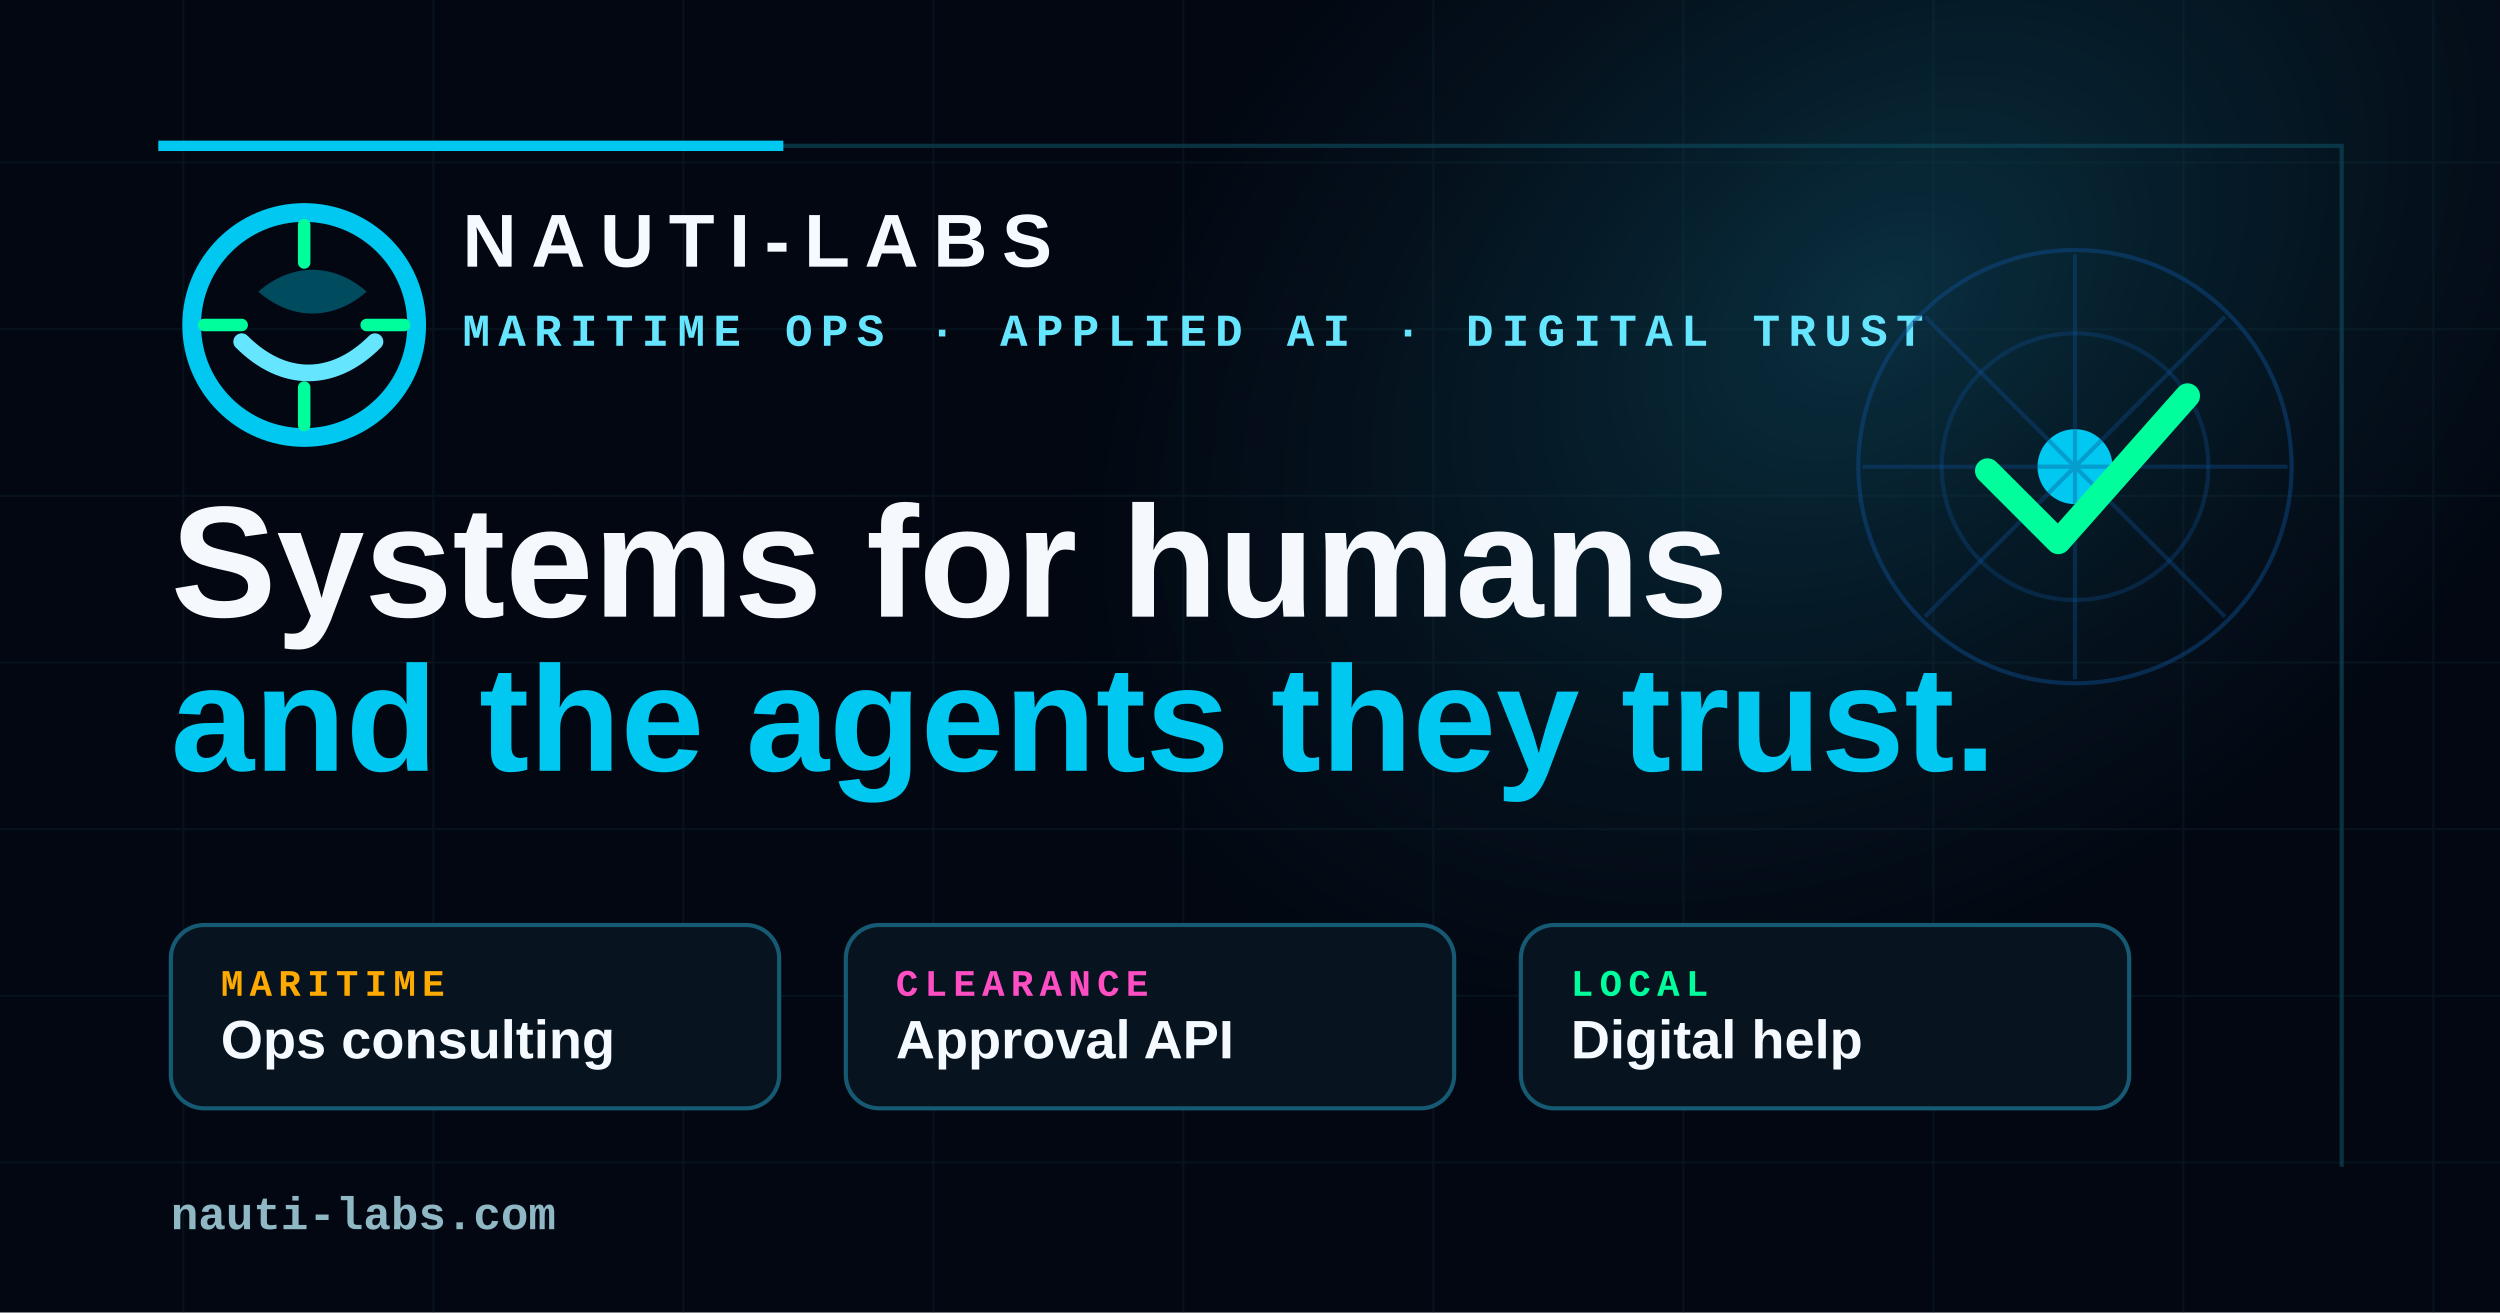
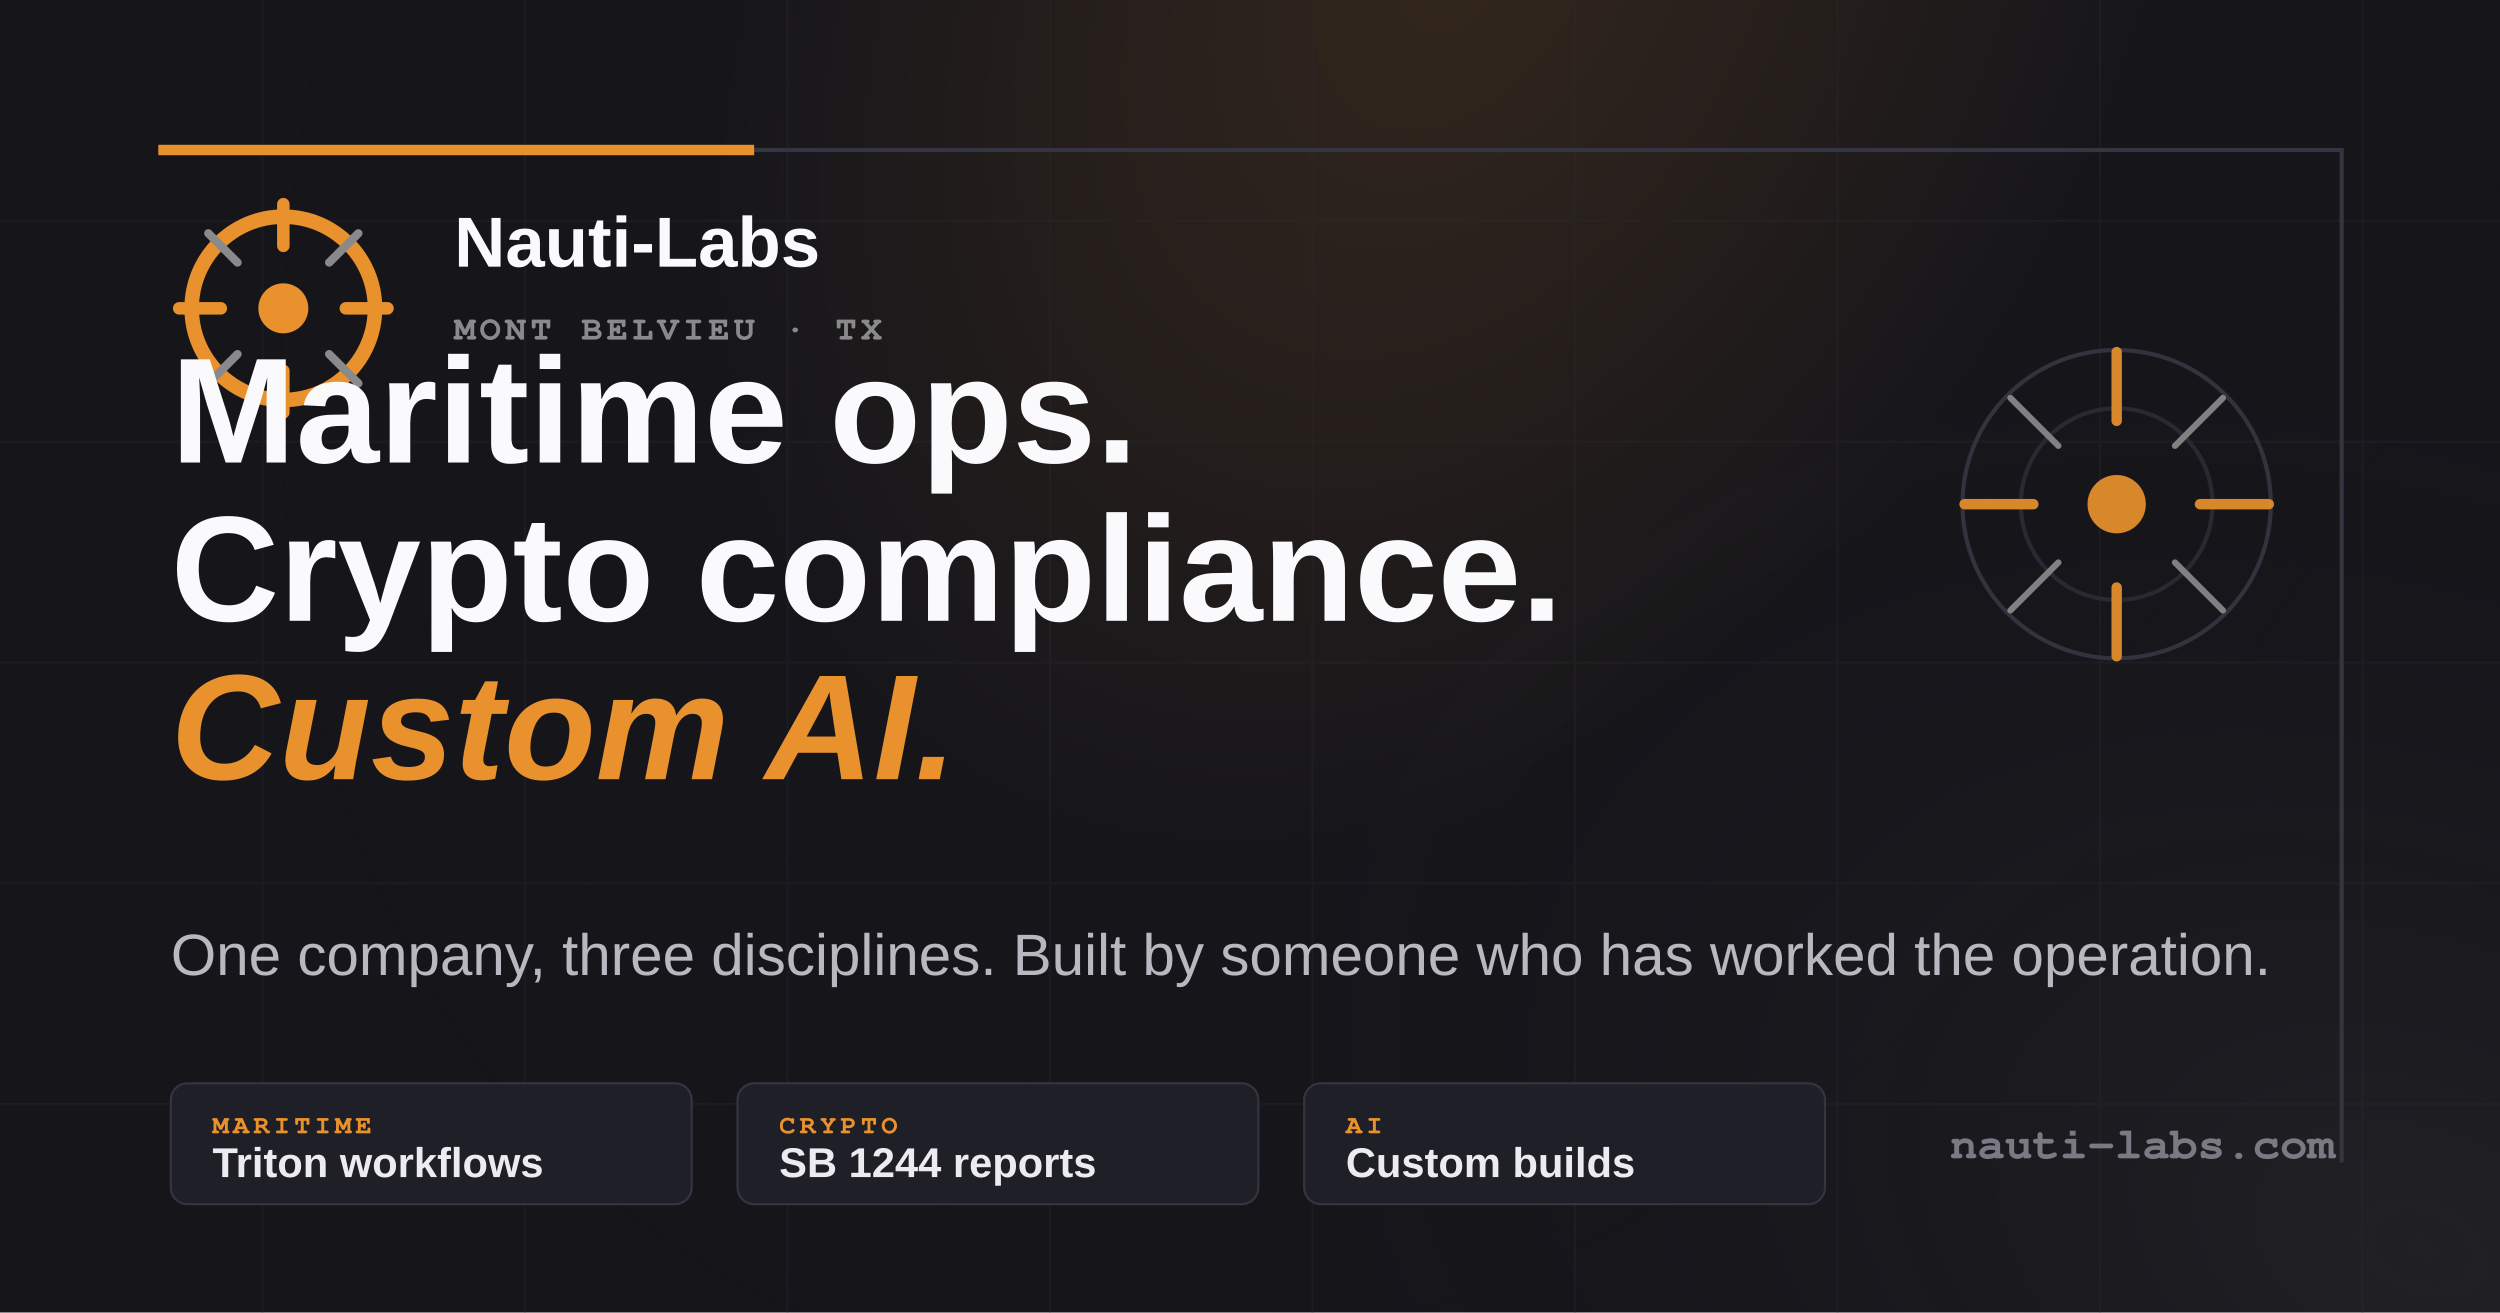
<svg xmlns="http://www.w3.org/2000/svg" width="1200" height="630" viewBox="0 0 1200 630" fill="none">
-   <rect width="1200" height="630" fill="#020711" />
-   <rect width="1200" height="630" fill="url(#bgGlow)" />
-   <g opacity="0.22">
-     <path d="M0 78H1200M0 158H1200M0 238H1200M0 318H1200M0 398H1200M0 478H1200M0 558H1200" stroke="#123A46" />
-     <path d="M88 0V630M208 0V630M328 0V630M448 0V630M568 0V630M688 0V630M808 0V630M928 0V630M1048 0V630M1168 0V630" stroke="#123A46" />
+   <rect width="1200" height="630" fill="#15151A" />
+   <rect width="1200" height="630" fill="url(#amberGlow)" />
+   <rect width="1200" height="630" fill="url(#steelGlow)" />
+   <g opacity="0.32">
+     <path d="M0 106H1200M0 212H1200M0 318H1200M0 424H1200M0 530H1200" stroke="#2A2A33" />
+     <path d="M126 0V630M252 0V630M378 0V630M504 0V630M630 0V630M756 0V630M882 0V630M1008 0V630M1134 0V630" stroke="#2A2A33" />
  </g>
-   <g transform="translate(76 70)">
-     <path d="M0 0H1048V490" stroke="#0C4555" stroke-width="2" opacity="0.7" />
-     <path d="M0 0H300" stroke="#00C8F0" stroke-width="5" />
+   <g transform="translate(76 72)">
+     <path d="M0 0H1048V486" stroke="#353541" stroke-width="2" />
+     <path d="M0 0H286" stroke="#E8912D" stroke-width="5" />
  </g>
-   <g transform="translate(82 92)">
-     <circle cx="64" cy="64" r="54" stroke="#00C8F0" stroke-width="9" />
-     <path d="M42 48C58 34 78 34 94 48C78 62 58 62 42 48Z" fill="#00C8F0" opacity="0.35" />
-     <path d="M34 72C54 92 78 92 98 72" stroke="#66E5FF" stroke-width="8" stroke-linecap="round" />
-     <path d="M64 16V34M64 94V112M16 64H34M94 64H112" stroke="#00FF9C" stroke-width="6" stroke-linecap="round" />
+   <g transform="translate(82 94)">
+     <circle cx="54" cy="54" r="44" stroke="#E8912D" stroke-width="7" />
+     <circle cx="54" cy="54" r="12" fill="#E8912D" />
+     <path d="M54 4V24M54 84V104M4 54H24M84 54H104" stroke="#E8912D" stroke-width="6" stroke-linecap="round" />
+     <path d="M18 18L32 32M76 76L90 90M18 90L32 76M76 32L90 18" stroke="#8A8A8A" stroke-width="4" stroke-linecap="round" />
  </g>
-   <text x="222" y="128" fill="#F4FAFF" font-family="Arial, Helvetica, sans-serif" font-size="36" font-weight="800" letter-spacing="7">NAUTI-LABS</text>
-   <text x="222" y="166" fill="#66E5FF" font-family="Courier New, monospace" font-size="22" font-weight="700" letter-spacing="4">MARITIME OPS · APPLIED AI · DIGITAL TRUST</text>
-   <text x="82" y="296" fill="#F5F8FD" font-family="Arial, Helvetica, sans-serif" font-size="76" font-weight="900">Systems for humans</text>
-   <text x="82" y="370" fill="#00C8F0" font-family="Arial, Helvetica, sans-serif" font-size="72" font-weight="900">and the agents they trust.</text>
-   <g transform="translate(82 444)">
-     <rect width="292" height="88" rx="16" fill="#07131E" stroke="#155A72" stroke-width="2" />
-     <text x="24" y="34" fill="#FFAA00" font-family="Courier New, monospace" font-size="18" font-weight="700" letter-spacing="3">MARITIME</text>
-     <text x="24" y="64" fill="#F4FAFF" font-family="Arial, Helvetica, sans-serif" font-size="26" font-weight="800">Ops consulting</text>
+   <text x="218" y="128" fill="#FAFAFD" font-family="Arial" font-size="34" font-weight="800">Nauti-Labs</text>
+   <text x="218" y="163" fill="#8A8A8A" font-family="Courier" font-size="17" font-weight="700" letter-spacing="2">MONT BELVIEU · TX</text>
+   <g transform="translate(82 222)">
+     <text x="0" y="0" fill="#FAFAFD" font-family="Arial" font-size="72" font-weight="800">Maritime ops.</text>
+     <text x="0" y="76" fill="#FAFAFD" font-family="Arial" font-size="72" font-weight="800">Crypto compliance.</text>
+     <text x="0" y="152" fill="#E8912D" font-family="Arial" font-size="72" font-weight="700" font-style="italic">Custom AI.</text>
  </g>
-   <g transform="translate(406 444)">
-     <rect width="292" height="88" rx="16" fill="#07131E" stroke="#155A72" stroke-width="2" />
-     <text x="24" y="34" fill="#FF4DC4" font-family="Courier New, monospace" font-size="18" font-weight="700" letter-spacing="3">CLEARANCE</text>
-     <text x="24" y="64" fill="#F4FAFF" font-family="Arial, Helvetica, sans-serif" font-size="26" font-weight="800">Approval API</text>
+   <text x="82" y="468" fill="#B8B8C0" font-family="Arial" font-size="28" font-weight="500">One company, three disciplines. Built by someone who has worked the operation.</text>
+   <g transform="translate(82 520)">
+     <rect width="250" height="58" rx="8" fill="#1F1F27" stroke="#353541" />
+     <text x="20" y="24" fill="#E8912D" font-family="Courier" font-size="13" font-weight="700" letter-spacing="2">MARITIME</text>
+     <text x="20" y="45" fill="#ECECF0" font-family="Arial" font-size="20" font-weight="700">Triton workflows</text>
  </g>
-   <g transform="translate(730 444)">
-     <rect width="292" height="88" rx="16" fill="#07131E" stroke="#155A72" stroke-width="2" />
-     <text x="24" y="34" fill="#00FF9C" font-family="Courier New, monospace" font-size="18" font-weight="700" letter-spacing="3">LOCAL</text>
-     <text x="24" y="64" fill="#F4FAFF" font-family="Arial, Helvetica, sans-serif" font-size="26" font-weight="800">Digital help</text>
+   <g transform="translate(354 520)">
+     <rect width="250" height="58" rx="8" fill="#1F1F27" stroke="#353541" />
+     <text x="20" y="24" fill="#E8912D" font-family="Courier" font-size="13" font-weight="700" letter-spacing="2">CRYPTO</text>
+     <text x="20" y="45" fill="#ECECF0" font-family="Arial" font-size="20" font-weight="700">SB 1244 reports</text>
  </g>
-   <g transform="translate(876 104)">
-     <circle cx="120" cy="120" r="104" stroke="#0D4E93" stroke-width="2" opacity="0.45" />
-     <circle cx="120" cy="120" r="64" stroke="#0D4E93" stroke-width="2" opacity="0.32" />
-     <circle cx="120" cy="120" r="18" fill="#00C8F0" />
-     <path d="M120 18V222M18 120H222M48 48L192 192M192 48L48 192" stroke="#0D4E93" stroke-width="2" opacity="0.36" />
-     <path d="M78 122L112 156L174 86" stroke="#00FF9C" stroke-width="12" stroke-linecap="round" stroke-linejoin="round" />
+   <g transform="translate(626 520)">
+     <rect width="250" height="58" rx="8" fill="#1F1F27" stroke="#353541" />
+     <text x="20" y="24" fill="#E8912D" font-family="Courier" font-size="13" font-weight="700" letter-spacing="2">AI</text>
+     <text x="20" y="45" fill="#ECECF0" font-family="Arial" font-size="20" font-weight="700">Custom builds</text>
  </g>
-   <text x="82" y="590" fill="#8FB7C4" font-family="Courier New, monospace" font-size="22" font-weight="700">nauti-labs.com</text>
+   <g transform="translate(936 162)" opacity="0.92">
+     <circle cx="80" cy="80" r="74" stroke="#353541" stroke-width="2" />
+     <circle cx="80" cy="80" r="46" stroke="#2A2A33" stroke-width="2" />
+     <path d="M80 7V40M80 120V153M7 80H40M120 80H153" stroke="#E8912D" stroke-width="5" stroke-linecap="round" />
+     <path d="M29 29L52 52M108 108L131 131M29 131L52 108M108 52L131 29" stroke="#8A8A8A" stroke-width="3" stroke-linecap="round" />
+     <circle cx="80" cy="80" r="14" fill="#E8912D" />
+   </g>
+   <text x="936" y="556" fill="#7A7A85" font-family="Courier" font-size="22" font-weight="700">nauti-labs.com</text>
  <defs>
-     <radialGradient id="bgGlow" cx="0" cy="0" r="1" gradientUnits="userSpaceOnUse" gradientTransform="translate(906 144) rotate(144.561) scale(764.197 527.743)">
-       <stop stop-color="#0A3040" />
-       <stop offset="0.58" stop-color="#020711" stop-opacity="0.55" />
-       <stop offset="1" stop-color="#020711" stop-opacity="0" />
+     <radialGradient id="amberGlow" cx="0" cy="0" r="1" gradientUnits="userSpaceOnUse" gradientTransform="translate(700 -20) rotate(120) scale(760 520)">
+       <stop stop-color="#E8912D" stop-opacity="0.14" />
+       <stop offset="0.62" stop-color="#15151A" stop-opacity="0.16" />
+       <stop offset="1" stop-color="#15151A" stop-opacity="0" />
+     </radialGradient>
+     <radialGradient id="steelGlow" cx="0" cy="0" r="1" gradientUnits="userSpaceOnUse" gradientTransform="translate(1160 600) rotate(204) scale(620 420)">
+       <stop stop-color="#8A8A8A" stop-opacity="0.10" />
+       <stop offset="1" stop-color="#15151A" stop-opacity="0" />
    </radialGradient>
  </defs>
</svg>
